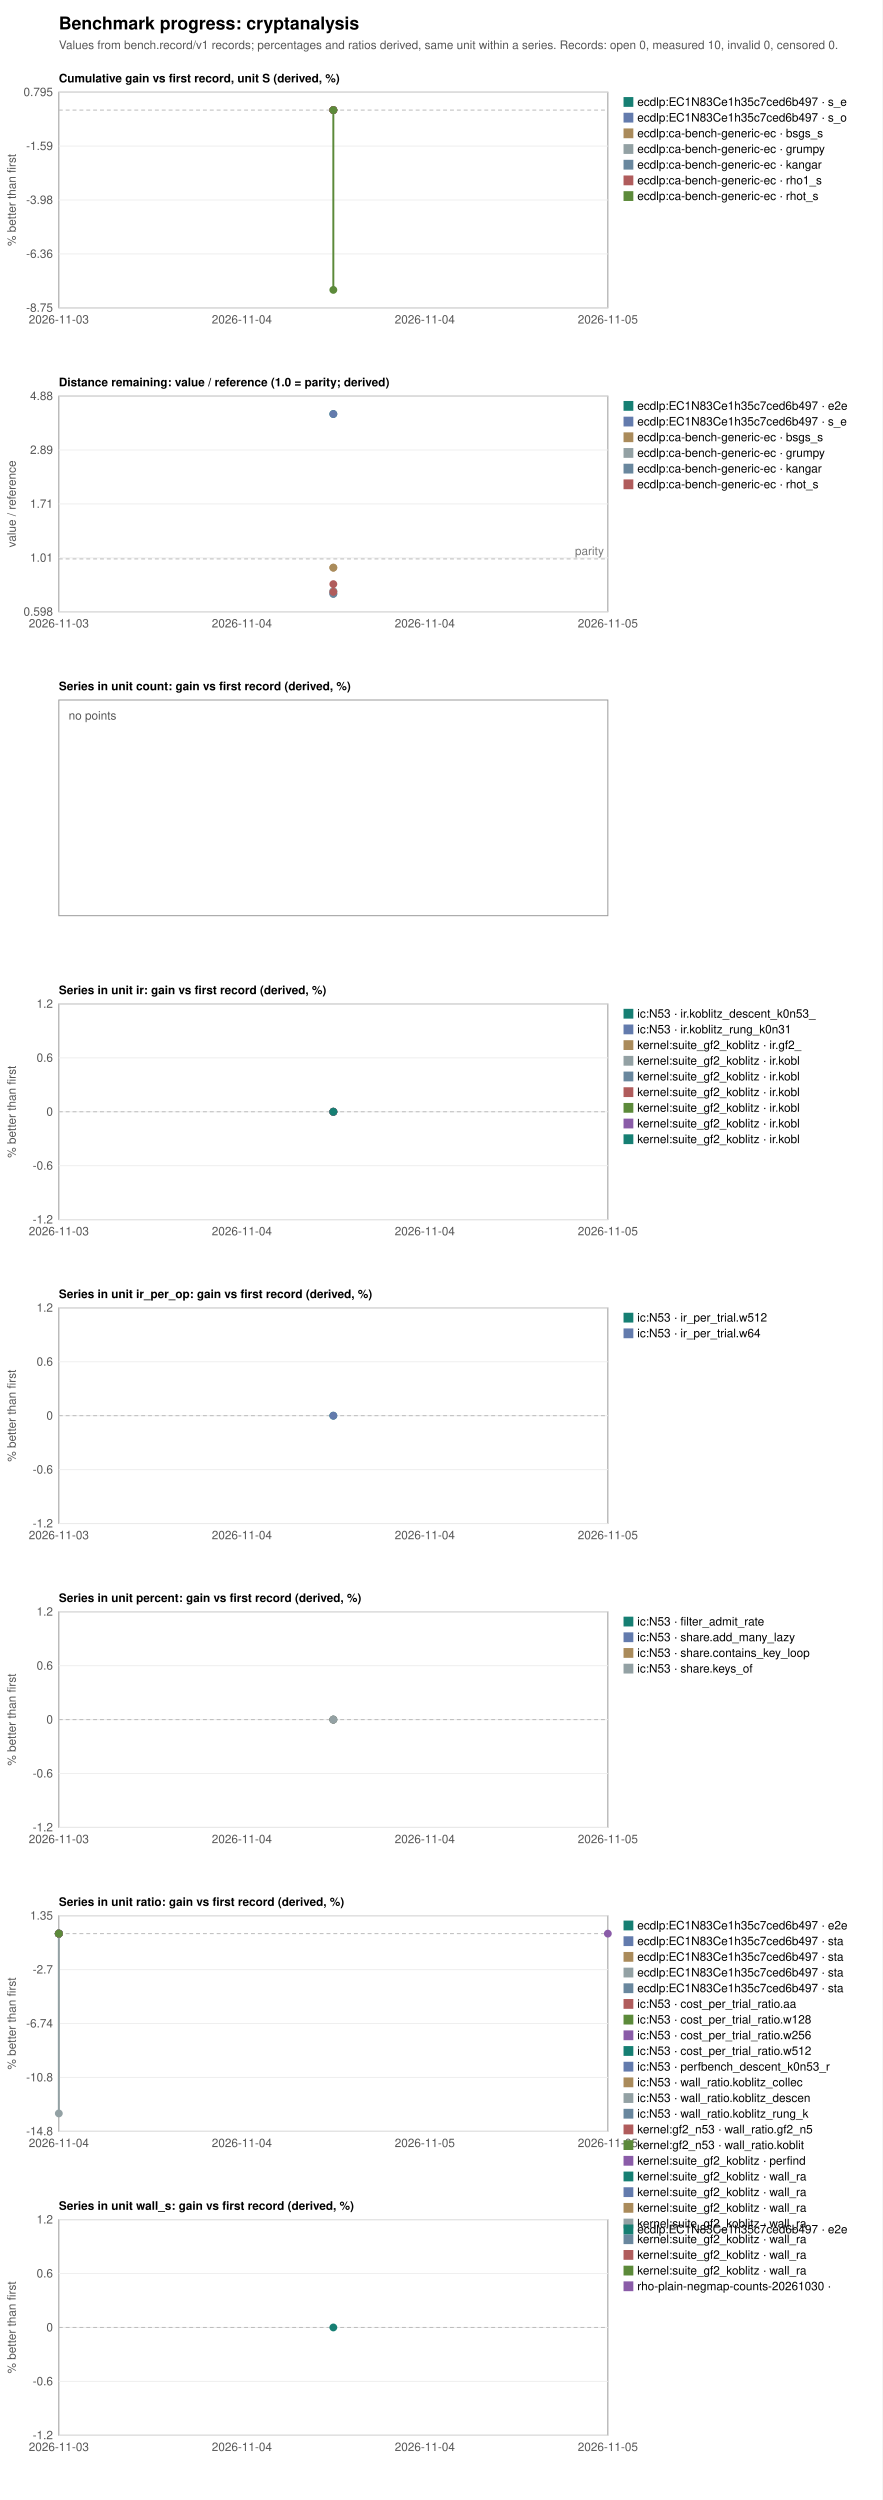
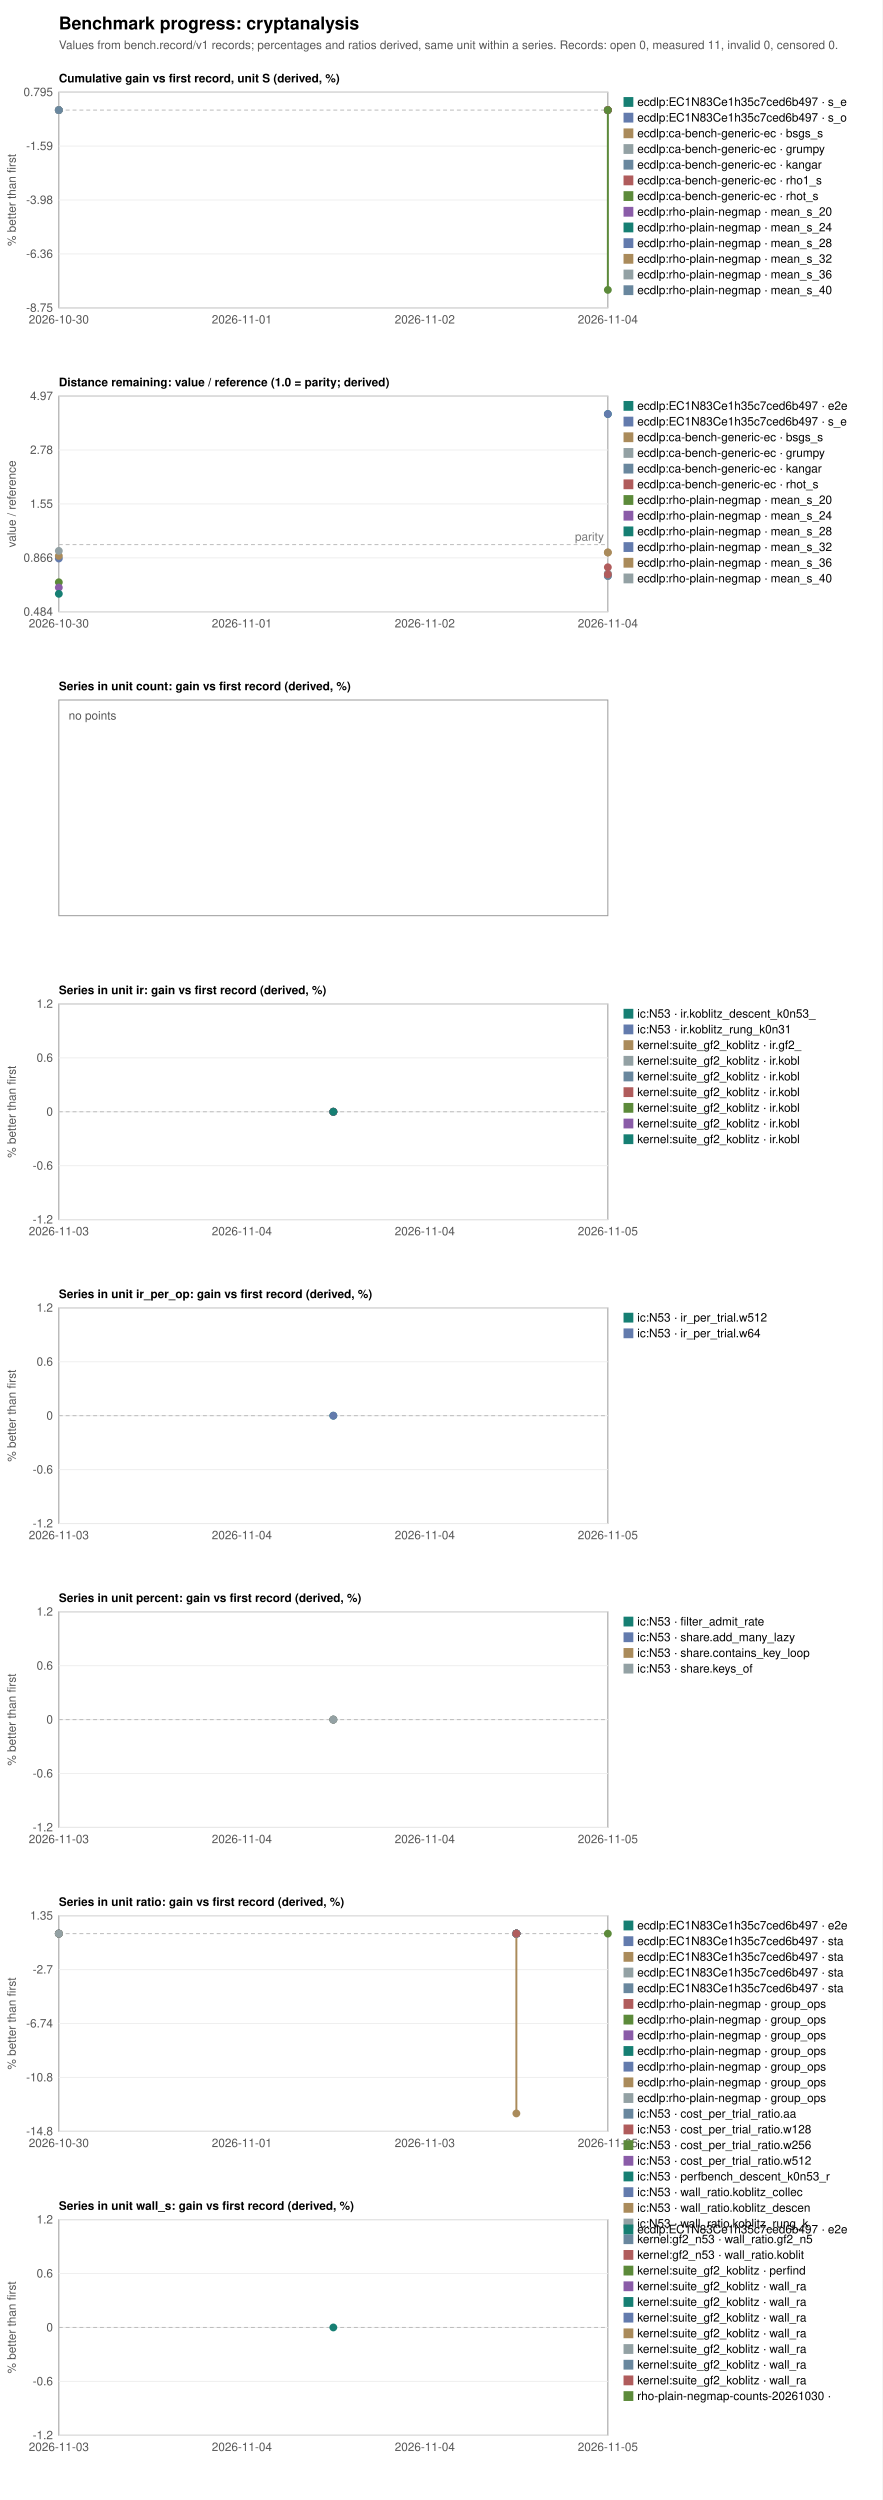
<svg xmlns="http://www.w3.org/2000/svg" width="900" height="2550" viewBox="0 0 900 2550" font-family="Helvetica, Arial, sans-serif" font-size="12">
  <rect width="900" height="2550" fill="white" />
  <text x="60" y="30" font-size="18" font-weight="bold">Benchmark progress: cryptanalysis</text>
-   <text x="60" y="50" fill="#555">Values from bench.record/v1 records; percentages and ratios derived, same unit within a series. Records: open 0, measured 10, invalid 0, censored 0.</text>
+   <text x="60" y="50" fill="#555">Values from bench.record/v1 records; percentages and ratios derived, same unit within a series. Records: open 0, measured 11, invalid 0, censored 0.</text>
  <text x="60" y="84" font-weight="bold">Cumulative gain vs first record, unit S (derived, %)</text>
  <rect x="60" y="94" width="560" height="220" fill="none" stroke="#999" />
  <line x1="60" y1="314.0" x2="620" y2="314.0" stroke="#eee" />
  <text x="54" y="318.0" text-anchor="end" fill="#555">-8.75</text>
  <line x1="60" y1="259.0" x2="620" y2="259.0" stroke="#eee" />
  <text x="54" y="263.0" text-anchor="end" fill="#555">-6.36</text>
  <line x1="60" y1="204.0" x2="620" y2="204.0" stroke="#eee" />
  <text x="54" y="208.0" text-anchor="end" fill="#555">-3.98</text>
  <line x1="60" y1="149.0" x2="620" y2="149.0" stroke="#eee" />
  <text x="54" y="153.0" text-anchor="end" fill="#555">-1.59</text>
  <line x1="60" y1="94.0" x2="620" y2="94.0" stroke="#eee" />
  <text x="54" y="98.0" text-anchor="end" fill="#555">0.795</text>
-   <text x="60.0" y="330" text-anchor="middle" fill="#555">2026-11-03</text>
-   <text x="246.7" y="330" text-anchor="middle" fill="#555">2026-11-04</text>
-   <text x="433.3" y="330" text-anchor="middle" fill="#555">2026-11-04</text>
-   <text x="620.0" y="330" text-anchor="middle" fill="#555">2026-11-05</text>
+   <text x="60.0" y="330" text-anchor="middle" fill="#555">2026-10-30</text>
+   <text x="246.7" y="330" text-anchor="middle" fill="#555">2026-11-01</text>
+   <text x="433.3" y="330" text-anchor="middle" fill="#555">2026-11-02</text>
+   <text x="620.0" y="330" text-anchor="middle" fill="#555">2026-11-04</text>
  <line x1="60" y1="112.3" x2="620" y2="112.3" stroke="#bbb" stroke-dasharray="4 3" />
  <text transform="translate(16,204.0) rotate(-90)" text-anchor="middle" fill="#555">% better than first</text>
-   <circle cx="340.0" cy="112.3" r="4" fill="#167f73" />
+   <circle cx="620.0" cy="112.3" r="4" fill="#167f73" />
  <rect x="636" y="99" width="10" height="10" fill="#167f73" />
  <text x="650" y="108">ecdlp:EC1N83Ce1h35c7ced6b497 · s_e</text>
-   <circle cx="340.0" cy="112.3" r="4" fill="#637bad" />
+   <circle cx="620.0" cy="112.3" r="4" fill="#637bad" />
  <rect x="636" y="115" width="10" height="10" fill="#637bad" />
  <text x="650" y="124">ecdlp:EC1N83Ce1h35c7ced6b497 · s_o</text>
-   <polyline fill="none" stroke="#aa8b5b" stroke-width="2" points="340.0,112.3 340.0,112.3" />
-   <circle cx="340.0" cy="112.3" r="4" fill="#aa8b5b" />
-   <circle cx="340.0" cy="112.3" r="4" fill="#aa8b5b" />
+   <polyline fill="none" stroke="#aa8b5b" stroke-width="2" points="620.0,112.3 620.0,112.3" />
+   <circle cx="620.0" cy="112.3" r="4" fill="#aa8b5b" />
+   <circle cx="620.0" cy="112.3" r="4" fill="#aa8b5b" />
  <rect x="636" y="131" width="10" height="10" fill="#aa8b5b" />
  <text x="650" y="140">ecdlp:ca-bench-generic-ec · bsgs_s</text>
-   <polyline fill="none" stroke="#93a1a4" stroke-width="2" points="340.0,112.3 340.0,112.3" />
-   <circle cx="340.0" cy="112.3" r="4" fill="#93a1a4" />
-   <circle cx="340.0" cy="112.3" r="4" fill="#93a1a4" />
+   <polyline fill="none" stroke="#93a1a4" stroke-width="2" points="620.0,112.3 620.0,112.3" />
+   <circle cx="620.0" cy="112.3" r="4" fill="#93a1a4" />
+   <circle cx="620.0" cy="112.3" r="4" fill="#93a1a4" />
  <rect x="636" y="147" width="10" height="10" fill="#93a1a4" />
  <text x="650" y="156">ecdlp:ca-bench-generic-ec · grumpy</text>
-   <polyline fill="none" stroke="#69879e" stroke-width="2" points="340.0,112.3 340.0,112.3" />
-   <circle cx="340.0" cy="112.3" r="4" fill="#69879e" />
-   <circle cx="340.0" cy="112.3" r="4" fill="#69879e" />
+   <polyline fill="none" stroke="#69879e" stroke-width="2" points="620.0,112.3 620.0,112.3" />
+   <circle cx="620.0" cy="112.3" r="4" fill="#69879e" />
+   <circle cx="620.0" cy="112.3" r="4" fill="#69879e" />
  <rect x="636" y="163" width="10" height="10" fill="#69879e" />
  <text x="650" y="172">ecdlp:ca-bench-generic-ec · kangar</text>
-   <polyline fill="none" stroke="#b05c5c" stroke-width="2" points="340.0,112.3 340.0,112.3" />
-   <circle cx="340.0" cy="112.3" r="4" fill="#b05c5c" />
-   <circle cx="340.0" cy="112.3" r="4" fill="#b05c5c" />
+   <polyline fill="none" stroke="#b05c5c" stroke-width="2" points="620.0,112.3 620.0,112.3" />
+   <circle cx="620.0" cy="112.3" r="4" fill="#b05c5c" />
+   <circle cx="620.0" cy="112.3" r="4" fill="#b05c5c" />
  <rect x="636" y="179" width="10" height="10" fill="#b05c5c" />
  <text x="650" y="188">ecdlp:ca-bench-generic-ec · rho1_s</text>
-   <polyline fill="none" stroke="#5c8a3a" stroke-width="2" points="340.0,112.3 340.0,295.7" />
-   <circle cx="340.0" cy="112.3" r="4" fill="#5c8a3a" />
-   <circle cx="340.0" cy="295.7" r="4" fill="#5c8a3a" />
+   <polyline fill="none" stroke="#5c8a3a" stroke-width="2" points="620.0,112.3 620.0,295.7" />
+   <circle cx="620.0" cy="112.3" r="4" fill="#5c8a3a" />
+   <circle cx="620.0" cy="295.7" r="4" fill="#5c8a3a" />
  <rect x="636" y="195" width="10" height="10" fill="#5c8a3a" />
  <text x="650" y="204">ecdlp:ca-bench-generic-ec · rhot_s</text>
+   <circle cx="60.0" cy="112.3" r="4" fill="#8a5ca8" />
+   <rect x="636" y="211" width="10" height="10" fill="#8a5ca8" />
+   <text x="650" y="220">ecdlp:rho-plain-negmap · mean_s_20</text>
+   <circle cx="60.0" cy="112.3" r="4" fill="#167f73" />
+   <rect x="636" y="227" width="10" height="10" fill="#167f73" />
+   <text x="650" y="236">ecdlp:rho-plain-negmap · mean_s_24</text>
+   <circle cx="60.0" cy="112.3" r="4" fill="#637bad" />
+   <rect x="636" y="243" width="10" height="10" fill="#637bad" />
+   <text x="650" y="252">ecdlp:rho-plain-negmap · mean_s_28</text>
+   <circle cx="60.0" cy="112.3" r="4" fill="#aa8b5b" />
+   <rect x="636" y="259" width="10" height="10" fill="#aa8b5b" />
+   <text x="650" y="268">ecdlp:rho-plain-negmap · mean_s_32</text>
+   <circle cx="60.0" cy="112.3" r="4" fill="#93a1a4" />
+   <rect x="636" y="275" width="10" height="10" fill="#93a1a4" />
+   <text x="650" y="284">ecdlp:rho-plain-negmap · mean_s_36</text>
+   <circle cx="60.0" cy="112.3" r="4" fill="#69879e" />
+   <rect x="636" y="291" width="10" height="10" fill="#69879e" />
+   <text x="650" y="300">ecdlp:rho-plain-negmap · mean_s_40</text>
  <text x="60" y="394" font-weight="bold">Distance remaining: value / reference (1.0 = parity; derived)</text>
  <rect x="60" y="404" width="560" height="220" fill="none" stroke="#999" />
  <line x1="60" y1="624.0" x2="620" y2="624.0" stroke="#eee" />
-   <text x="54" y="628.0" text-anchor="end" fill="#555">0.598</text>
+   <text x="54" y="628.0" text-anchor="end" fill="#555">0.484</text>
  <line x1="60" y1="569.0" x2="620" y2="569.0" stroke="#eee" />
-   <text x="54" y="573.0" text-anchor="end" fill="#555">1.01</text>
+   <text x="54" y="573.0" text-anchor="end" fill="#555">0.866</text>
  <line x1="60" y1="514.0" x2="620" y2="514.0" stroke="#eee" />
-   <text x="54" y="518.0" text-anchor="end" fill="#555">1.71</text>
+   <text x="54" y="518.0" text-anchor="end" fill="#555">1.55</text>
  <line x1="60" y1="459.0" x2="620" y2="459.0" stroke="#eee" />
-   <text x="54" y="463.0" text-anchor="end" fill="#555">2.89</text>
+   <text x="54" y="463.0" text-anchor="end" fill="#555">2.78</text>
  <line x1="60" y1="404.0" x2="620" y2="404.0" stroke="#eee" />
-   <text x="54" y="408.0" text-anchor="end" fill="#555">4.88</text>
-   <text x="60.0" y="640" text-anchor="middle" fill="#555">2026-11-03</text>
-   <text x="246.7" y="640" text-anchor="middle" fill="#555">2026-11-04</text>
-   <text x="433.3" y="640" text-anchor="middle" fill="#555">2026-11-04</text>
-   <text x="620.0" y="640" text-anchor="middle" fill="#555">2026-11-05</text>
-   <line x1="60" y1="570.1" x2="620" y2="570.1" stroke="#bbb" stroke-dasharray="4 3" />
-   <text x="616" y="566.1" text-anchor="end" fill="#777">parity</text>
+   <text x="54" y="408.0" text-anchor="end" fill="#555">4.97</text>
+   <text x="60.0" y="640" text-anchor="middle" fill="#555">2026-10-30</text>
+   <text x="246.7" y="640" text-anchor="middle" fill="#555">2026-11-01</text>
+   <text x="433.3" y="640" text-anchor="middle" fill="#555">2026-11-02</text>
+   <text x="620.0" y="640" text-anchor="middle" fill="#555">2026-11-04</text>
+   <line x1="60" y1="555.5" x2="620" y2="555.5" stroke="#bbb" stroke-dasharray="4 3" />
+   <text x="616" y="551.5" text-anchor="end" fill="#777">parity</text>
  <text transform="translate(16,514.0) rotate(-90)" text-anchor="middle" fill="#555">value / reference</text>
-   <circle cx="340.0" cy="422.3" r="4" fill="#167f73" />
+   <circle cx="620.0" cy="422.3" r="4" fill="#167f73" />
  <rect x="636" y="409" width="10" height="10" fill="#167f73" />
  <text x="650" y="418">ecdlp:EC1N83Ce1h35c7ced6b497 · e2e</text>
-   <circle cx="340.0" cy="422.3" r="4" fill="#637bad" />
+   <circle cx="620.0" cy="422.3" r="4" fill="#637bad" />
  <rect x="636" y="425" width="10" height="10" fill="#637bad" />
  <text x="650" y="434">ecdlp:EC1N83Ce1h35c7ced6b497 · s_e</text>
-   <polyline fill="none" stroke="#aa8b5b" stroke-width="2" points="340.0,579.0 340.0,579.0" />
-   <circle cx="340.0" cy="579.0" r="4" fill="#aa8b5b" />
-   <circle cx="340.0" cy="579.0" r="4" fill="#aa8b5b" />
+   <polyline fill="none" stroke="#aa8b5b" stroke-width="2" points="620.0,563.5 620.0,563.5" />
+   <circle cx="620.0" cy="563.5" r="4" fill="#aa8b5b" />
+   <circle cx="620.0" cy="563.5" r="4" fill="#aa8b5b" />
  <rect x="636" y="441" width="10" height="10" fill="#aa8b5b" />
  <text x="650" y="450">ecdlp:ca-bench-generic-ec · bsgs_s</text>
-   <polyline fill="none" stroke="#93a1a4" stroke-width="2" points="340.0,603.0 340.0,603.0" />
-   <circle cx="340.0" cy="603.0" r="4" fill="#93a1a4" />
-   <circle cx="340.0" cy="603.0" r="4" fill="#93a1a4" />
+   <polyline fill="none" stroke="#93a1a4" stroke-width="2" points="620.0,585.1 620.0,585.1" />
+   <circle cx="620.0" cy="585.1" r="4" fill="#93a1a4" />
+   <circle cx="620.0" cy="585.1" r="4" fill="#93a1a4" />
  <rect x="636" y="457" width="10" height="10" fill="#93a1a4" />
  <text x="650" y="466">ecdlp:ca-bench-generic-ec · grumpy</text>
-   <polyline fill="none" stroke="#69879e" stroke-width="2" points="340.0,605.7 340.0,605.7" />
-   <circle cx="340.0" cy="605.7" r="4" fill="#69879e" />
-   <circle cx="340.0" cy="605.7" r="4" fill="#69879e" />
+   <polyline fill="none" stroke="#69879e" stroke-width="2" points="620.0,587.5 620.0,587.5" />
+   <circle cx="620.0" cy="587.5" r="4" fill="#69879e" />
+   <circle cx="620.0" cy="587.5" r="4" fill="#69879e" />
  <rect x="636" y="473" width="10" height="10" fill="#69879e" />
  <text x="650" y="482">ecdlp:ca-bench-generic-ec · kangar</text>
-   <polyline fill="none" stroke="#b05c5c" stroke-width="2" points="340.0,603.8 340.0,595.8" />
-   <circle cx="340.0" cy="603.8" r="4" fill="#b05c5c" />
-   <circle cx="340.0" cy="595.8" r="4" fill="#b05c5c" />
+   <polyline fill="none" stroke="#b05c5c" stroke-width="2" points="620.0,585.9 620.0,578.6" />
+   <circle cx="620.0" cy="585.9" r="4" fill="#b05c5c" />
+   <circle cx="620.0" cy="578.6" r="4" fill="#b05c5c" />
  <rect x="636" y="489" width="10" height="10" fill="#b05c5c" />
  <text x="650" y="498">ecdlp:ca-bench-generic-ec · rhot_s</text>
+   <circle cx="60.0" cy="593.9" r="4" fill="#5c8a3a" />
+   <rect x="636" y="505" width="10" height="10" fill="#5c8a3a" />
+   <text x="650" y="514">ecdlp:rho-plain-negmap · mean_s_20</text>
+   <circle cx="60.0" cy="599.3" r="4" fill="#8a5ca8" />
+   <rect x="636" y="521" width="10" height="10" fill="#8a5ca8" />
+   <text x="650" y="530">ecdlp:rho-plain-negmap · mean_s_24</text>
+   <circle cx="60.0" cy="605.7" r="4" fill="#167f73" />
+   <rect x="636" y="537" width="10" height="10" fill="#167f73" />
+   <text x="650" y="546">ecdlp:rho-plain-negmap · mean_s_28</text>
+   <circle cx="60.0" cy="569.7" r="4" fill="#637bad" />
+   <rect x="636" y="553" width="10" height="10" fill="#637bad" />
+   <text x="650" y="562">ecdlp:rho-plain-negmap · mean_s_32</text>
+   <circle cx="60.0" cy="567.0" r="4" fill="#aa8b5b" />
+   <rect x="636" y="569" width="10" height="10" fill="#aa8b5b" />
+   <text x="650" y="578">ecdlp:rho-plain-negmap · mean_s_36</text>
+   <circle cx="60.0" cy="561.9" r="4" fill="#93a1a4" />
+   <rect x="636" y="585" width="10" height="10" fill="#93a1a4" />
+   <text x="650" y="594">ecdlp:rho-plain-negmap · mean_s_40</text>
  <text x="60" y="704" font-weight="bold">Series in unit count: gain vs first record (derived, %)</text>
  <rect x="60" y="714" width="560" height="220" fill="none" stroke="#999" />
  <text x="70" y="734" fill="#555">no points</text>
  <text x="60" y="1014" font-weight="bold">Series in unit ir: gain vs first record (derived, %)</text>
  <rect x="60" y="1024" width="560" height="220" fill="none" stroke="#999" />
  <line x1="60" y1="1244.0" x2="620" y2="1244.0" stroke="#eee" />
  <text x="54" y="1248.0" text-anchor="end" fill="#555">-1.2</text>
  <line x1="60" y1="1189.0" x2="620" y2="1189.0" stroke="#eee" />
  <text x="54" y="1193.0" text-anchor="end" fill="#555">-0.6</text>
  <line x1="60" y1="1134.0" x2="620" y2="1134.0" stroke="#eee" />
  <text x="54" y="1138.0" text-anchor="end" fill="#555">0</text>
  <line x1="60" y1="1079.0" x2="620" y2="1079.0" stroke="#eee" />
  <text x="54" y="1083.0" text-anchor="end" fill="#555">0.6</text>
  <line x1="60" y1="1024.0" x2="620" y2="1024.0" stroke="#eee" />
  <text x="54" y="1028.0" text-anchor="end" fill="#555">1.2</text>
  <text x="60.0" y="1260" text-anchor="middle" fill="#555">2026-11-03</text>
  <text x="246.7" y="1260" text-anchor="middle" fill="#555">2026-11-04</text>
  <text x="433.3" y="1260" text-anchor="middle" fill="#555">2026-11-04</text>
  <text x="620.0" y="1260" text-anchor="middle" fill="#555">2026-11-05</text>
  <line x1="60" y1="1134.0" x2="620" y2="1134.0" stroke="#bbb" stroke-dasharray="4 3" />
  <text transform="translate(16,1134.0) rotate(-90)" text-anchor="middle" fill="#555">% better than first</text>
  <circle cx="340.0" cy="1134.0" r="4" fill="#167f73" />
  <rect x="636" y="1029" width="10" height="10" fill="#167f73" />
  <text x="650" y="1038">ic:N53 · ir.koblitz_descent_k0n53_</text>
  <circle cx="340.0" cy="1134.0" r="4" fill="#637bad" />
  <rect x="636" y="1045" width="10" height="10" fill="#637bad" />
  <text x="650" y="1054">ic:N53 · ir.koblitz_rung_k0n31</text>
  <circle cx="340.0" cy="1134.0" r="4" fill="#aa8b5b" />
  <rect x="636" y="1061" width="10" height="10" fill="#aa8b5b" />
  <text x="650" y="1070">kernel:suite_gf2_koblitz · ir.gf2_</text>
  <circle cx="340.0" cy="1134.0" r="4" fill="#93a1a4" />
  <rect x="636" y="1077" width="10" height="10" fill="#93a1a4" />
  <text x="650" y="1086">kernel:suite_gf2_koblitz · ir.kobl</text>
  <circle cx="340.0" cy="1134.0" r="4" fill="#69879e" />
  <rect x="636" y="1093" width="10" height="10" fill="#69879e" />
  <text x="650" y="1102">kernel:suite_gf2_koblitz · ir.kobl</text>
  <circle cx="340.0" cy="1134.0" r="4" fill="#b05c5c" />
  <rect x="636" y="1109" width="10" height="10" fill="#b05c5c" />
  <text x="650" y="1118">kernel:suite_gf2_koblitz · ir.kobl</text>
  <circle cx="340.0" cy="1134.0" r="4" fill="#5c8a3a" />
  <rect x="636" y="1125" width="10" height="10" fill="#5c8a3a" />
  <text x="650" y="1134">kernel:suite_gf2_koblitz · ir.kobl</text>
  <circle cx="340.0" cy="1134.0" r="4" fill="#8a5ca8" />
  <rect x="636" y="1141" width="10" height="10" fill="#8a5ca8" />
  <text x="650" y="1150">kernel:suite_gf2_koblitz · ir.kobl</text>
  <circle cx="340.0" cy="1134.0" r="4" fill="#167f73" />
  <rect x="636" y="1157" width="10" height="10" fill="#167f73" />
  <text x="650" y="1166">kernel:suite_gf2_koblitz · ir.kobl</text>
  <text x="60" y="1324" font-weight="bold">Series in unit ir_per_op: gain vs first record (derived, %)</text>
  <rect x="60" y="1334" width="560" height="220" fill="none" stroke="#999" />
  <line x1="60" y1="1554.0" x2="620" y2="1554.0" stroke="#eee" />
  <text x="54" y="1558.0" text-anchor="end" fill="#555">-1.2</text>
  <line x1="60" y1="1499.0" x2="620" y2="1499.0" stroke="#eee" />
  <text x="54" y="1503.0" text-anchor="end" fill="#555">-0.6</text>
  <line x1="60" y1="1444.0" x2="620" y2="1444.0" stroke="#eee" />
  <text x="54" y="1448.0" text-anchor="end" fill="#555">0</text>
  <line x1="60" y1="1389.0" x2="620" y2="1389.0" stroke="#eee" />
  <text x="54" y="1393.0" text-anchor="end" fill="#555">0.6</text>
  <line x1="60" y1="1334.0" x2="620" y2="1334.0" stroke="#eee" />
  <text x="54" y="1338.0" text-anchor="end" fill="#555">1.2</text>
  <text x="60.0" y="1570" text-anchor="middle" fill="#555">2026-11-03</text>
  <text x="246.7" y="1570" text-anchor="middle" fill="#555">2026-11-04</text>
  <text x="433.3" y="1570" text-anchor="middle" fill="#555">2026-11-04</text>
  <text x="620.0" y="1570" text-anchor="middle" fill="#555">2026-11-05</text>
  <line x1="60" y1="1444.0" x2="620" y2="1444.0" stroke="#bbb" stroke-dasharray="4 3" />
  <text transform="translate(16,1444.0) rotate(-90)" text-anchor="middle" fill="#555">% better than first</text>
  <circle cx="340.0" cy="1444.0" r="4" fill="#167f73" />
  <rect x="636" y="1339" width="10" height="10" fill="#167f73" />
  <text x="650" y="1348">ic:N53 · ir_per_trial.w512</text>
  <circle cx="340.0" cy="1444.0" r="4" fill="#637bad" />
  <rect x="636" y="1355" width="10" height="10" fill="#637bad" />
  <text x="650" y="1364">ic:N53 · ir_per_trial.w64</text>
  <text x="60" y="1634" font-weight="bold">Series in unit percent: gain vs first record (derived, %)</text>
  <rect x="60" y="1644" width="560" height="220" fill="none" stroke="#999" />
  <line x1="60" y1="1864.0" x2="620" y2="1864.0" stroke="#eee" />
  <text x="54" y="1868.0" text-anchor="end" fill="#555">-1.2</text>
  <line x1="60" y1="1809.0" x2="620" y2="1809.0" stroke="#eee" />
  <text x="54" y="1813.0" text-anchor="end" fill="#555">-0.6</text>
  <line x1="60" y1="1754.0" x2="620" y2="1754.0" stroke="#eee" />
  <text x="54" y="1758.0" text-anchor="end" fill="#555">0</text>
  <line x1="60" y1="1699.0" x2="620" y2="1699.0" stroke="#eee" />
  <text x="54" y="1703.0" text-anchor="end" fill="#555">0.6</text>
  <line x1="60" y1="1644.0" x2="620" y2="1644.0" stroke="#eee" />
  <text x="54" y="1648.0" text-anchor="end" fill="#555">1.2</text>
  <text x="60.0" y="1880" text-anchor="middle" fill="#555">2026-11-03</text>
  <text x="246.7" y="1880" text-anchor="middle" fill="#555">2026-11-04</text>
  <text x="433.3" y="1880" text-anchor="middle" fill="#555">2026-11-04</text>
  <text x="620.0" y="1880" text-anchor="middle" fill="#555">2026-11-05</text>
  <line x1="60" y1="1754.0" x2="620" y2="1754.0" stroke="#bbb" stroke-dasharray="4 3" />
  <text transform="translate(16,1754.0) rotate(-90)" text-anchor="middle" fill="#555">% better than first</text>
  <circle cx="340.0" cy="1754.0" r="4" fill="#167f73" />
  <rect x="636" y="1649" width="10" height="10" fill="#167f73" />
  <text x="650" y="1658">ic:N53 · filter_admit_rate</text>
  <circle cx="340.0" cy="1754.0" r="4" fill="#637bad" />
  <rect x="636" y="1665" width="10" height="10" fill="#637bad" />
  <text x="650" y="1674">ic:N53 · share.add_many_lazy</text>
  <circle cx="340.0" cy="1754.0" r="4" fill="#aa8b5b" />
  <rect x="636" y="1681" width="10" height="10" fill="#aa8b5b" />
  <text x="650" y="1690">ic:N53 · share.contains_key_loop</text>
  <circle cx="340.0" cy="1754.0" r="4" fill="#93a1a4" />
  <rect x="636" y="1697" width="10" height="10" fill="#93a1a4" />
  <text x="650" y="1706">ic:N53 · share.keys_of</text>
  <text x="60" y="1944" font-weight="bold">Series in unit ratio: gain vs first record (derived, %)</text>
  <rect x="60" y="1954" width="560" height="220" fill="none" stroke="#999" />
  <line x1="60" y1="2174.0" x2="620" y2="2174.0" stroke="#eee" />
  <text x="54" y="2178.0" text-anchor="end" fill="#555">-14.8</text>
  <line x1="60" y1="2119.0" x2="620" y2="2119.0" stroke="#eee" />
  <text x="54" y="2123.0" text-anchor="end" fill="#555">-10.8</text>
  <line x1="60" y1="2064.0" x2="620" y2="2064.0" stroke="#eee" />
  <text x="54" y="2068.0" text-anchor="end" fill="#555">-6.74</text>
  <line x1="60" y1="2009.0" x2="620" y2="2009.0" stroke="#eee" />
  <text x="54" y="2013.0" text-anchor="end" fill="#555">-2.7</text>
  <line x1="60" y1="1954.0" x2="620" y2="1954.0" stroke="#eee" />
  <text x="54" y="1958.0" text-anchor="end" fill="#555">1.35</text>
-   <text x="60.0" y="2190" text-anchor="middle" fill="#555">2026-11-04</text>
-   <text x="246.7" y="2190" text-anchor="middle" fill="#555">2026-11-04</text>
-   <text x="433.3" y="2190" text-anchor="middle" fill="#555">2026-11-05</text>
+   <text x="60.0" y="2190" text-anchor="middle" fill="#555">2026-10-30</text>
+   <text x="246.7" y="2190" text-anchor="middle" fill="#555">2026-11-01</text>
+   <text x="433.3" y="2190" text-anchor="middle" fill="#555">2026-11-03</text>
  <text x="620.0" y="2190" text-anchor="middle" fill="#555">2026-11-05</text>
  <line x1="60" y1="1972.3" x2="620" y2="1972.3" stroke="#bbb" stroke-dasharray="4 3" />
  <text transform="translate(16,2064.0) rotate(-90)" text-anchor="middle" fill="#555">% better than first</text>
-   <circle cx="60.0" cy="1972.3" r="4" fill="#167f73" />
+   <circle cx="526.7" cy="1972.3" r="4" fill="#167f73" />
  <rect x="636" y="1959" width="10" height="10" fill="#167f73" />
  <text x="650" y="1968">ecdlp:EC1N83Ce1h35c7ced6b497 · e2e</text>
-   <circle cx="60.0" cy="1972.3" r="4" fill="#637bad" />
+   <circle cx="526.7" cy="1972.3" r="4" fill="#637bad" />
  <rect x="636" y="1975" width="10" height="10" fill="#637bad" />
  <text x="650" y="1984">ecdlp:EC1N83Ce1h35c7ced6b497 · sta</text>
-   <circle cx="60.0" cy="1972.3" r="4" fill="#aa8b5b" />
+   <circle cx="526.7" cy="1972.3" r="4" fill="#aa8b5b" />
  <rect x="636" y="1991" width="10" height="10" fill="#aa8b5b" />
  <text x="650" y="2000">ecdlp:EC1N83Ce1h35c7ced6b497 · sta</text>
-   <circle cx="60.0" cy="1972.3" r="4" fill="#93a1a4" />
+   <circle cx="526.7" cy="1972.3" r="4" fill="#93a1a4" />
  <rect x="636" y="2007" width="10" height="10" fill="#93a1a4" />
  <text x="650" y="2016">ecdlp:EC1N83Ce1h35c7ced6b497 · sta</text>
-   <circle cx="60.0" cy="1972.3" r="4" fill="#69879e" />
+   <circle cx="526.7" cy="1972.3" r="4" fill="#69879e" />
  <rect x="636" y="2023" width="10" height="10" fill="#69879e" />
  <text x="650" y="2032">ecdlp:EC1N83Ce1h35c7ced6b497 · sta</text>
  <circle cx="60.0" cy="1972.3" r="4" fill="#b05c5c" />
  <rect x="636" y="2039" width="10" height="10" fill="#b05c5c" />
-   <text x="650" y="2048">ic:N53 · cost_per_trial_ratio.aa</text>
+   <text x="650" y="2048">ecdlp:rho-plain-negmap · group_ops</text>
  <circle cx="60.0" cy="1972.3" r="4" fill="#5c8a3a" />
  <rect x="636" y="2055" width="10" height="10" fill="#5c8a3a" />
-   <text x="650" y="2064">ic:N53 · cost_per_trial_ratio.w128</text>
+   <text x="650" y="2064">ecdlp:rho-plain-negmap · group_ops</text>
  <circle cx="60.0" cy="1972.3" r="4" fill="#8a5ca8" />
  <rect x="636" y="2071" width="10" height="10" fill="#8a5ca8" />
-   <text x="650" y="2080">ic:N53 · cost_per_trial_ratio.w256</text>
+   <text x="650" y="2080">ecdlp:rho-plain-negmap · group_ops</text>
  <circle cx="60.0" cy="1972.3" r="4" fill="#167f73" />
  <rect x="636" y="2087" width="10" height="10" fill="#167f73" />
-   <text x="650" y="2096">ic:N53 · cost_per_trial_ratio.w512</text>
+   <text x="650" y="2096">ecdlp:rho-plain-negmap · group_ops</text>
  <circle cx="60.0" cy="1972.3" r="4" fill="#637bad" />
  <rect x="636" y="2103" width="10" height="10" fill="#637bad" />
-   <text x="650" y="2112">ic:N53 · perfbench_descent_k0n53_r</text>
+   <text x="650" y="2112">ecdlp:rho-plain-negmap · group_ops</text>
  <circle cx="60.0" cy="1972.3" r="4" fill="#aa8b5b" />
  <rect x="636" y="2119" width="10" height="10" fill="#aa8b5b" />
-   <text x="650" y="2128">ic:N53 · wall_ratio.koblitz_collec</text>
-   <polyline fill="none" stroke="#93a1a4" stroke-width="2" points="60.0,1972.3 60.0,2155.7" />
+   <text x="650" y="2128">ecdlp:rho-plain-negmap · group_ops</text>
  <circle cx="60.0" cy="1972.3" r="4" fill="#93a1a4" />
-   <circle cx="60.0" cy="2155.7" r="4" fill="#93a1a4" />
  <rect x="636" y="2135" width="10" height="10" fill="#93a1a4" />
-   <text x="650" y="2144">ic:N53 · wall_ratio.koblitz_descen</text>
-   <circle cx="60.0" cy="1972.3" r="4" fill="#69879e" />
+   <text x="650" y="2144">ecdlp:rho-plain-negmap · group_ops</text>
+   <circle cx="526.7" cy="1972.3" r="4" fill="#69879e" />
  <rect x="636" y="2151" width="10" height="10" fill="#69879e" />
-   <text x="650" y="2160">ic:N53 · wall_ratio.koblitz_rung_k</text>
-   <circle cx="60.0" cy="1972.3" r="4" fill="#b05c5c" />
+   <text x="650" y="2160">ic:N53 · cost_per_trial_ratio.aa</text>
+   <circle cx="526.7" cy="1972.3" r="4" fill="#b05c5c" />
  <rect x="636" y="2167" width="10" height="10" fill="#b05c5c" />
-   <text x="650" y="2176">kernel:gf2_n53 · wall_ratio.gf2_n5</text>
-   <circle cx="60.0" cy="1972.3" r="4" fill="#5c8a3a" />
+   <text x="650" y="2176">ic:N53 · cost_per_trial_ratio.w128</text>
+   <circle cx="526.7" cy="1972.3" r="4" fill="#5c8a3a" />
  <rect x="636" y="2183" width="10" height="10" fill="#5c8a3a" />
-   <text x="650" y="2192">kernel:gf2_n53 · wall_ratio.koblit</text>
-   <circle cx="60.0" cy="1972.3" r="4" fill="#8a5ca8" />
+   <text x="650" y="2192">ic:N53 · cost_per_trial_ratio.w256</text>
+   <circle cx="526.7" cy="1972.3" r="4" fill="#8a5ca8" />
  <rect x="636" y="2199" width="10" height="10" fill="#8a5ca8" />
-   <text x="650" y="2208">kernel:suite_gf2_koblitz · perfind</text>
-   <circle cx="60.0" cy="1972.3" r="4" fill="#167f73" />
+   <text x="650" y="2208">ic:N53 · cost_per_trial_ratio.w512</text>
+   <circle cx="526.7" cy="1972.3" r="4" fill="#167f73" />
  <rect x="636" y="2215" width="10" height="10" fill="#167f73" />
-   <text x="650" y="2224">kernel:suite_gf2_koblitz · wall_ra</text>
-   <circle cx="60.0" cy="1972.3" r="4" fill="#637bad" />
+   <text x="650" y="2224">ic:N53 · perfbench_descent_k0n53_r</text>
+   <circle cx="526.7" cy="1972.3" r="4" fill="#637bad" />
  <rect x="636" y="2231" width="10" height="10" fill="#637bad" />
-   <text x="650" y="2240">kernel:suite_gf2_koblitz · wall_ra</text>
-   <circle cx="60.0" cy="1972.3" r="4" fill="#aa8b5b" />
+   <text x="650" y="2240">ic:N53 · wall_ratio.koblitz_collec</text>
+   <polyline fill="none" stroke="#aa8b5b" stroke-width="2" points="526.7,1972.3 526.7,2155.7" />
+   <circle cx="526.7" cy="1972.3" r="4" fill="#aa8b5b" />
+   <circle cx="526.7" cy="2155.7" r="4" fill="#aa8b5b" />
  <rect x="636" y="2247" width="10" height="10" fill="#aa8b5b" />
-   <text x="650" y="2256">kernel:suite_gf2_koblitz · wall_ra</text>
-   <circle cx="60.0" cy="1972.3" r="4" fill="#93a1a4" />
+   <text x="650" y="2256">ic:N53 · wall_ratio.koblitz_descen</text>
+   <circle cx="526.7" cy="1972.3" r="4" fill="#93a1a4" />
  <rect x="636" y="2263" width="10" height="10" fill="#93a1a4" />
-   <text x="650" y="2272">kernel:suite_gf2_koblitz · wall_ra</text>
-   <circle cx="60.0" cy="1972.3" r="4" fill="#69879e" />
+   <text x="650" y="2272">ic:N53 · wall_ratio.koblitz_rung_k</text>
+   <circle cx="526.7" cy="1972.3" r="4" fill="#69879e" />
  <rect x="636" y="2279" width="10" height="10" fill="#69879e" />
-   <text x="650" y="2288">kernel:suite_gf2_koblitz · wall_ra</text>
-   <circle cx="60.0" cy="1972.3" r="4" fill="#b05c5c" />
+   <text x="650" y="2288">kernel:gf2_n53 · wall_ratio.gf2_n5</text>
+   <circle cx="526.7" cy="1972.3" r="4" fill="#b05c5c" />
  <rect x="636" y="2295" width="10" height="10" fill="#b05c5c" />
-   <text x="650" y="2304">kernel:suite_gf2_koblitz · wall_ra</text>
-   <circle cx="60.0" cy="1972.3" r="4" fill="#5c8a3a" />
+   <text x="650" y="2304">kernel:gf2_n53 · wall_ratio.koblit</text>
+   <circle cx="526.7" cy="1972.3" r="4" fill="#5c8a3a" />
  <rect x="636" y="2311" width="10" height="10" fill="#5c8a3a" />
-   <text x="650" y="2320">kernel:suite_gf2_koblitz · wall_ra</text>
-   <circle cx="620.0" cy="1972.3" r="4" fill="#8a5ca8" />
+   <text x="650" y="2320">kernel:suite_gf2_koblitz · perfind</text>
+   <circle cx="526.7" cy="1972.3" r="4" fill="#8a5ca8" />
  <rect x="636" y="2327" width="10" height="10" fill="#8a5ca8" />
-   <text x="650" y="2336">rho-plain-negmap-counts-20261030 ·</text>
+   <text x="650" y="2336">kernel:suite_gf2_koblitz · wall_ra</text>
+   <circle cx="526.7" cy="1972.3" r="4" fill="#167f73" />
+   <rect x="636" y="2343" width="10" height="10" fill="#167f73" />
+   <text x="650" y="2352">kernel:suite_gf2_koblitz · wall_ra</text>
+   <circle cx="526.7" cy="1972.3" r="4" fill="#637bad" />
+   <rect x="636" y="2359" width="10" height="10" fill="#637bad" />
+   <text x="650" y="2368">kernel:suite_gf2_koblitz · wall_ra</text>
+   <circle cx="526.7" cy="1972.3" r="4" fill="#aa8b5b" />
+   <rect x="636" y="2375" width="10" height="10" fill="#aa8b5b" />
+   <text x="650" y="2384">kernel:suite_gf2_koblitz · wall_ra</text>
+   <circle cx="526.7" cy="1972.3" r="4" fill="#93a1a4" />
+   <rect x="636" y="2391" width="10" height="10" fill="#93a1a4" />
+   <text x="650" y="2400">kernel:suite_gf2_koblitz · wall_ra</text>
+   <circle cx="526.7" cy="1972.3" r="4" fill="#69879e" />
+   <rect x="636" y="2407" width="10" height="10" fill="#69879e" />
+   <text x="650" y="2416">kernel:suite_gf2_koblitz · wall_ra</text>
+   <circle cx="526.7" cy="1972.3" r="4" fill="#b05c5c" />
+   <rect x="636" y="2423" width="10" height="10" fill="#b05c5c" />
+   <text x="650" y="2432">kernel:suite_gf2_koblitz · wall_ra</text>
+   <circle cx="620.0" cy="1972.3" r="4" fill="#5c8a3a" />
+   <rect x="636" y="2439" width="10" height="10" fill="#5c8a3a" />
+   <text x="650" y="2448">rho-plain-negmap-counts-20261030 ·</text>
  <text x="60" y="2254" font-weight="bold">Series in unit wall_s: gain vs first record (derived, %)</text>
  <rect x="60" y="2264" width="560" height="220" fill="none" stroke="#999" />
  <line x1="60" y1="2484.0" x2="620" y2="2484.0" stroke="#eee" />
  <text x="54" y="2488.0" text-anchor="end" fill="#555">-1.2</text>
  <line x1="60" y1="2429.0" x2="620" y2="2429.0" stroke="#eee" />
  <text x="54" y="2433.0" text-anchor="end" fill="#555">-0.6</text>
  <line x1="60" y1="2374.0" x2="620" y2="2374.0" stroke="#eee" />
  <text x="54" y="2378.0" text-anchor="end" fill="#555">0</text>
  <line x1="60" y1="2319.0" x2="620" y2="2319.0" stroke="#eee" />
  <text x="54" y="2323.0" text-anchor="end" fill="#555">0.6</text>
  <line x1="60" y1="2264.0" x2="620" y2="2264.0" stroke="#eee" />
  <text x="54" y="2268.0" text-anchor="end" fill="#555">1.2</text>
  <text x="60.0" y="2500" text-anchor="middle" fill="#555">2026-11-03</text>
  <text x="246.7" y="2500" text-anchor="middle" fill="#555">2026-11-04</text>
  <text x="433.3" y="2500" text-anchor="middle" fill="#555">2026-11-04</text>
  <text x="620.0" y="2500" text-anchor="middle" fill="#555">2026-11-05</text>
  <line x1="60" y1="2374.0" x2="620" y2="2374.0" stroke="#bbb" stroke-dasharray="4 3" />
  <text transform="translate(16,2374.0) rotate(-90)" text-anchor="middle" fill="#555">% better than first</text>
  <circle cx="340.0" cy="2374.0" r="4" fill="#167f73" />
  <rect x="636" y="2269" width="10" height="10" fill="#167f73" />
  <text x="650" y="2278">ecdlp:EC1N83Ce1h35c7ced6b497 · e2e</text>
</svg>
